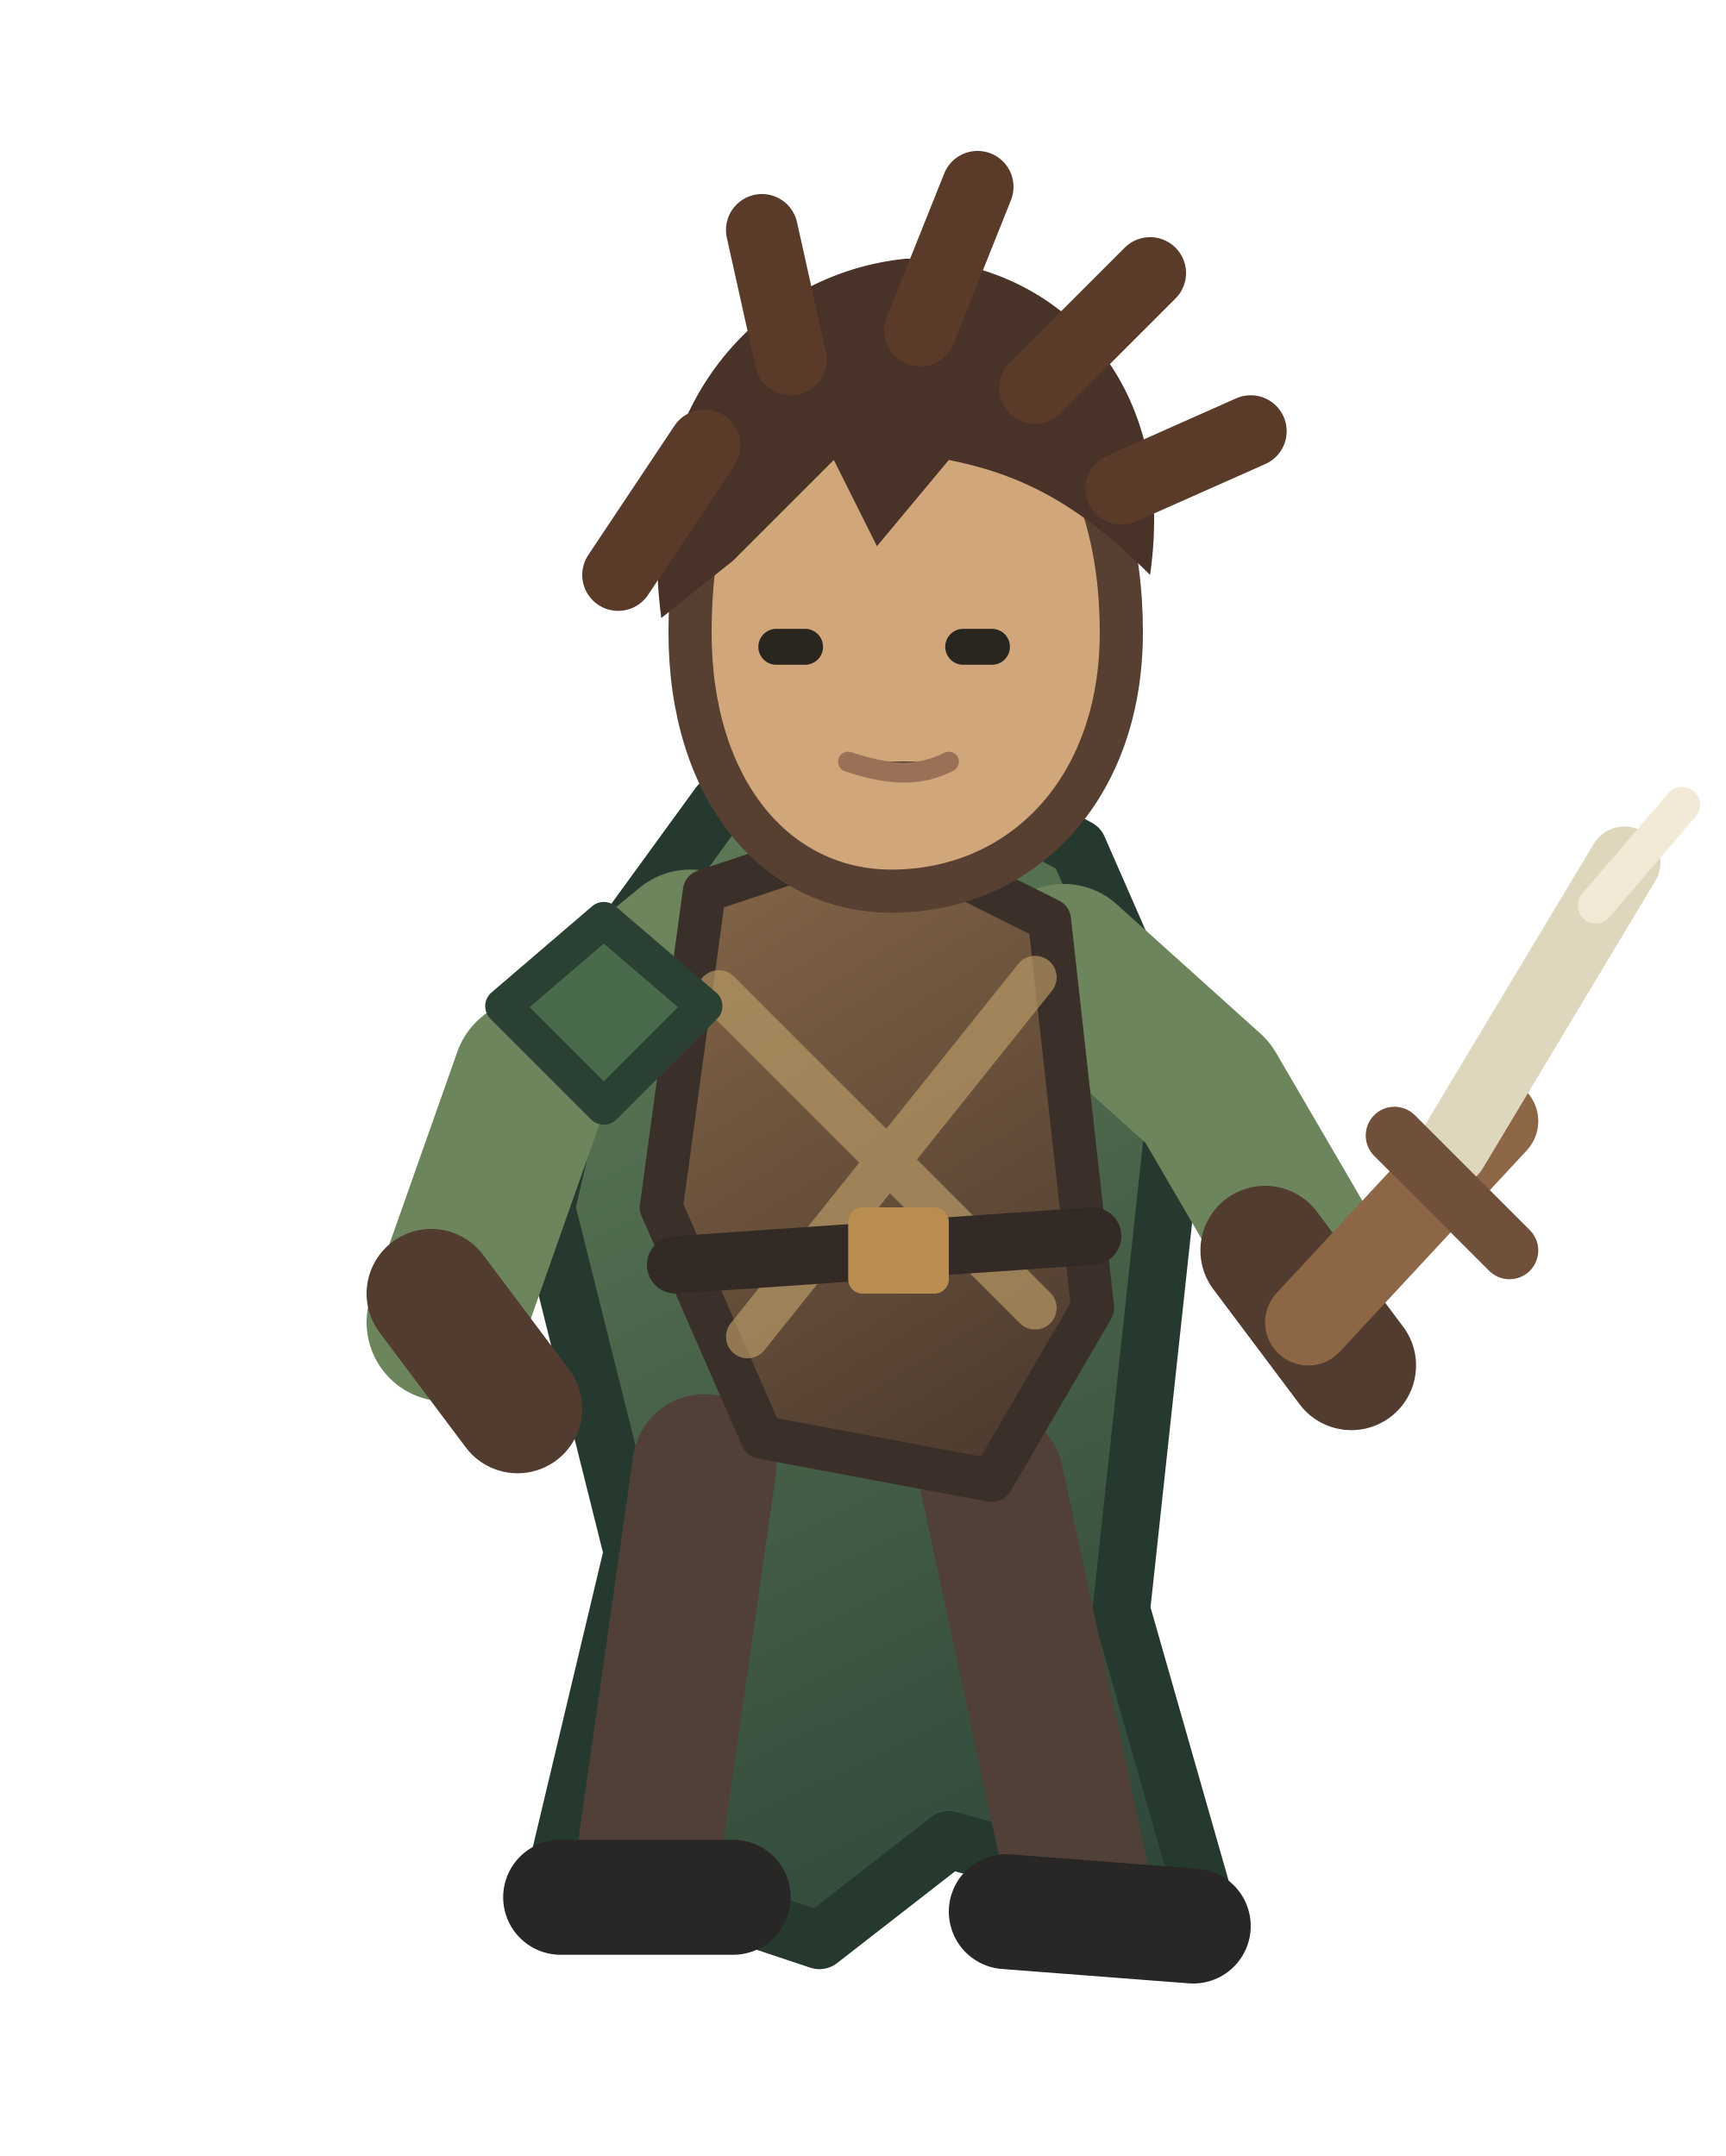
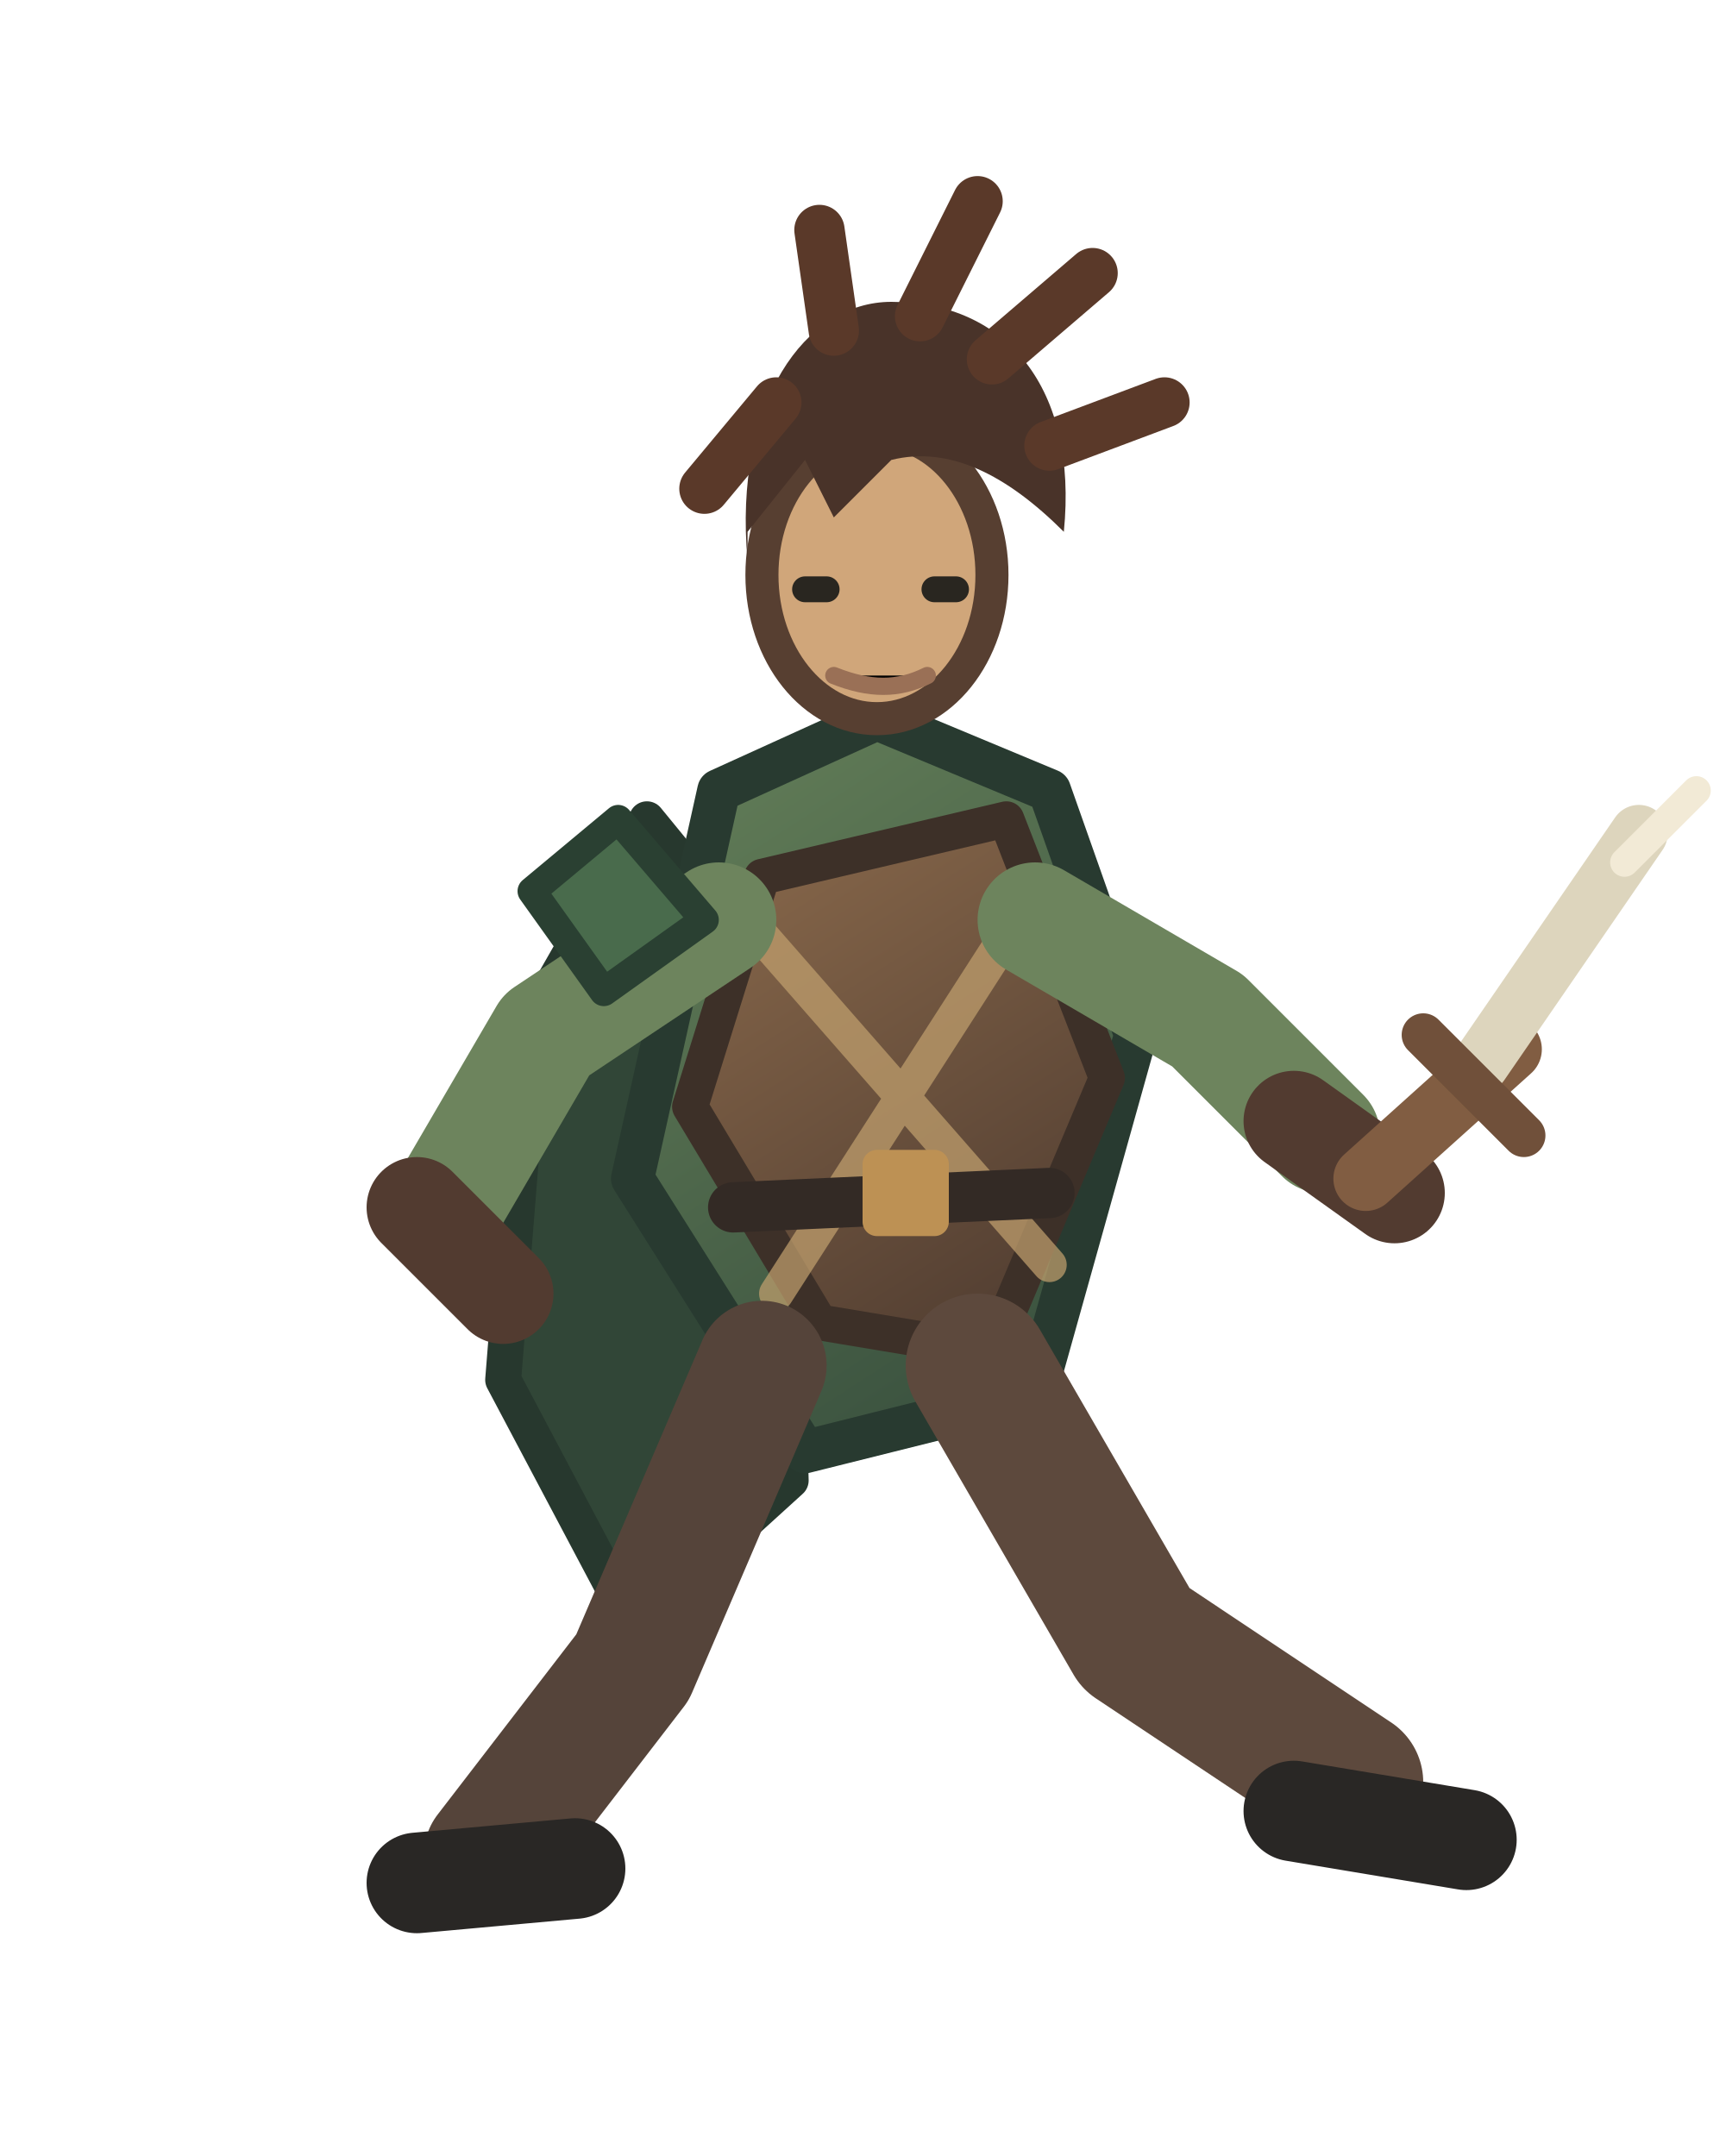
<svg xmlns="http://www.w3.org/2000/svg" viewBox="0 0 120 150">
  <defs>
-     <linearGradient id="cloak" x1="38" y1="55" x2="75" y2="132" gradientUnits="userSpaceOnUse">
-       <stop stop-color="#607d58" />
-       <stop offset="1" stop-color="#30483a" />
+     <linearGradient id="tunic" x1="43" y1="52" x2="76" y2="103" gradientUnits="userSpaceOnUse">
+       <stop stop-color="#647f59" />
+       <stop offset="1" stop-color="#344b3b" />
    </linearGradient>
-     <linearGradient id="vest" x1="47" y1="64" x2="72" y2="104" gradientUnits="userSpaceOnUse">
-       <stop stop-color="#806346" />
-       <stop offset="1" stop-color="#4a382d" />
+     <linearGradient id="leather" x1="52" y1="58" x2="76" y2="96" gradientUnits="userSpaceOnUse">
+       <stop stop-color="#87674a" />
+       <stop offset="1" stop-color="#4a382e" />
    </linearGradient>
  </defs>
  <g stroke-linecap="round" stroke-linejoin="round">
-     <path d="M42 67 50 56 62 52 75 59 82 75 78 112 84 133 66 128 57 135 39 129 44 108 38 84Z" fill="url(#cloak)" stroke="#26392f" stroke-width="4" />
-     <path d="M49 102 45 130M69 103l6 28" stroke="#514037" stroke-width="10" />
-     <path d="M39 132 51 132M70 133l13 1" stroke="#292725" stroke-width="8" />
-     <path d="M48 66 37 75 31 92M74 67l10 9 7 12" stroke="#6d855c" stroke-width="11" />
-     <path d="M30 90 36 98M88 87l6 8" stroke="#523b2f" stroke-width="9" />
-     <path d="M49 62 61 58 73 64 76 91 69 103 53 100 46 84Z" fill="url(#vest)" stroke="#3b3029" stroke-width="3" />
-     <path d="M50 69 72 91M72 68 52 93" stroke="#b89a67" stroke-width="3" opacity=".68" />
-     <path d="M47 88 76 86" stroke="#332a25" stroke-width="4" />
-     <rect x="59" y="84" width="7" height="6" rx="1" fill="#b98d50" />
-     <path d="M48 44c0-12 5-20 14-20 10 0 16 8 16 20 0 11-7 18-16 18-8 0-14-7-14-18Z" fill="#d0a67a" stroke="#573f31" stroke-width="3" />
-     <path d="M46 43c-2-15 7-24 17-25 10 0 19 8 17 22-5-5-9-7-14-8l-5 6-3-6-7 7Z" fill="#493329" />
-     <path d="M49 31 43 40M55 25l-2-9M64 23l4-10M72 27l8-8M78 34l9-4" stroke="#5a3a29" stroke-width="5" />
-     <path d="M54 45h2M67 45h2" stroke="#292620" stroke-width="2.5" />
-     <path d="M59 53c3 1 5 1 7 0" stroke="#9a7056" stroke-width="1.4" />
-     <path d="M91 92 104 78" stroke="#8d6646" stroke-width="6" />
-     <path d="M101 80 113 60" stroke="#ded6bd" stroke-width="5" />
-     <path d="M111 63 117 56" stroke="#f2ead6" stroke-width="2.5" />
-     <path d="M97 79 105 87" stroke="#70503a" stroke-width="4" />
-     <path d="M42 64 35 70 42 77 49 70Z" fill="#496b4c" stroke="#2a4032" stroke-width="2.5" />
+     <path d="M45 57 37 71 35 96 44 113 55 103 54 68Z" fill="#314637" stroke="#27382e" stroke-width="2.5" />
+     <path d="M50 55 61 50 73 55 79 72 72 97 56 101 44 82Z" fill="url(#tunic)" stroke="#283a30" stroke-width="3" />
+     <path d="M53 61 70 57 77 75 69 94 57 92 48 77Z" fill="url(#leather)" stroke="#3d3028" stroke-width="2.5" />
+     <path d="M52 64 73 88M72 62 54 90" stroke="#c0a06d" stroke-width="2.4" opacity=".72" />
+     <path d="M51 84 73 83" stroke="#332a25" stroke-width="3.5" />
+     <rect x="60" y="80" width="6" height="6" rx="1" fill="#bd9154" />
+     <path d="M53 95 44 116 34 129" stroke="#55443a" stroke-width="9" />
+     <path d="M68 95 79 114 94 124" stroke="#5d493d" stroke-width="10" />
+     <path d="M29 131 40 130M90 126l12 2" stroke="#292725" stroke-width="7" />
+     <path d="M50 64 38 72 31 84" stroke="#6d845d" stroke-width="8" />
+     <path d="M72 64 84 71 92 79" stroke="#6d845d" stroke-width="8" />
+     <path d="M29 84 35 90M90 78l7 5" stroke="#523b30" stroke-width="7" />
+     <ellipse cx="61" cy="40" rx="8" ry="10" fill="#d0a67a" stroke="#573f31" stroke-width="2.3" />
+     <path d="M52 39c-1-11 4-18 10-18 8 0 13 6 12 16-4-4-8-6-12-5l-4 4-2-4-4 5Z" fill="#493329" />
+     <path d="M54 28 49 34M58 23l-1-7M64 22l4-8M69 25l7-6M73 31l8-3" stroke="#5a3929" stroke-width="3.5" />
+     <path d="M56 41h1.5M65 41h1.5" stroke="#292620" stroke-width="1.8" />
+     <path d="M58 47c2.5 1 4.5 1 6.5 0" stroke="#9a7056" stroke-width="1.2" />
+     <path d="M95 82 105 73" stroke="#815d42" stroke-width="4.5" />
+     <path d="M103 74 114 58" stroke="#ddd5bd" stroke-width="4" />
+     <path d="M113 60 118 55" stroke="#f2ead6" stroke-width="2" />
+     <path d="M99 72 106 79" stroke="#70503a" stroke-width="3" />
+     <path d="M43 57 37 62 42 69 49 64Z" fill="#496b4c" stroke="#2a4032" stroke-width="2" />
  </g>
</svg>
